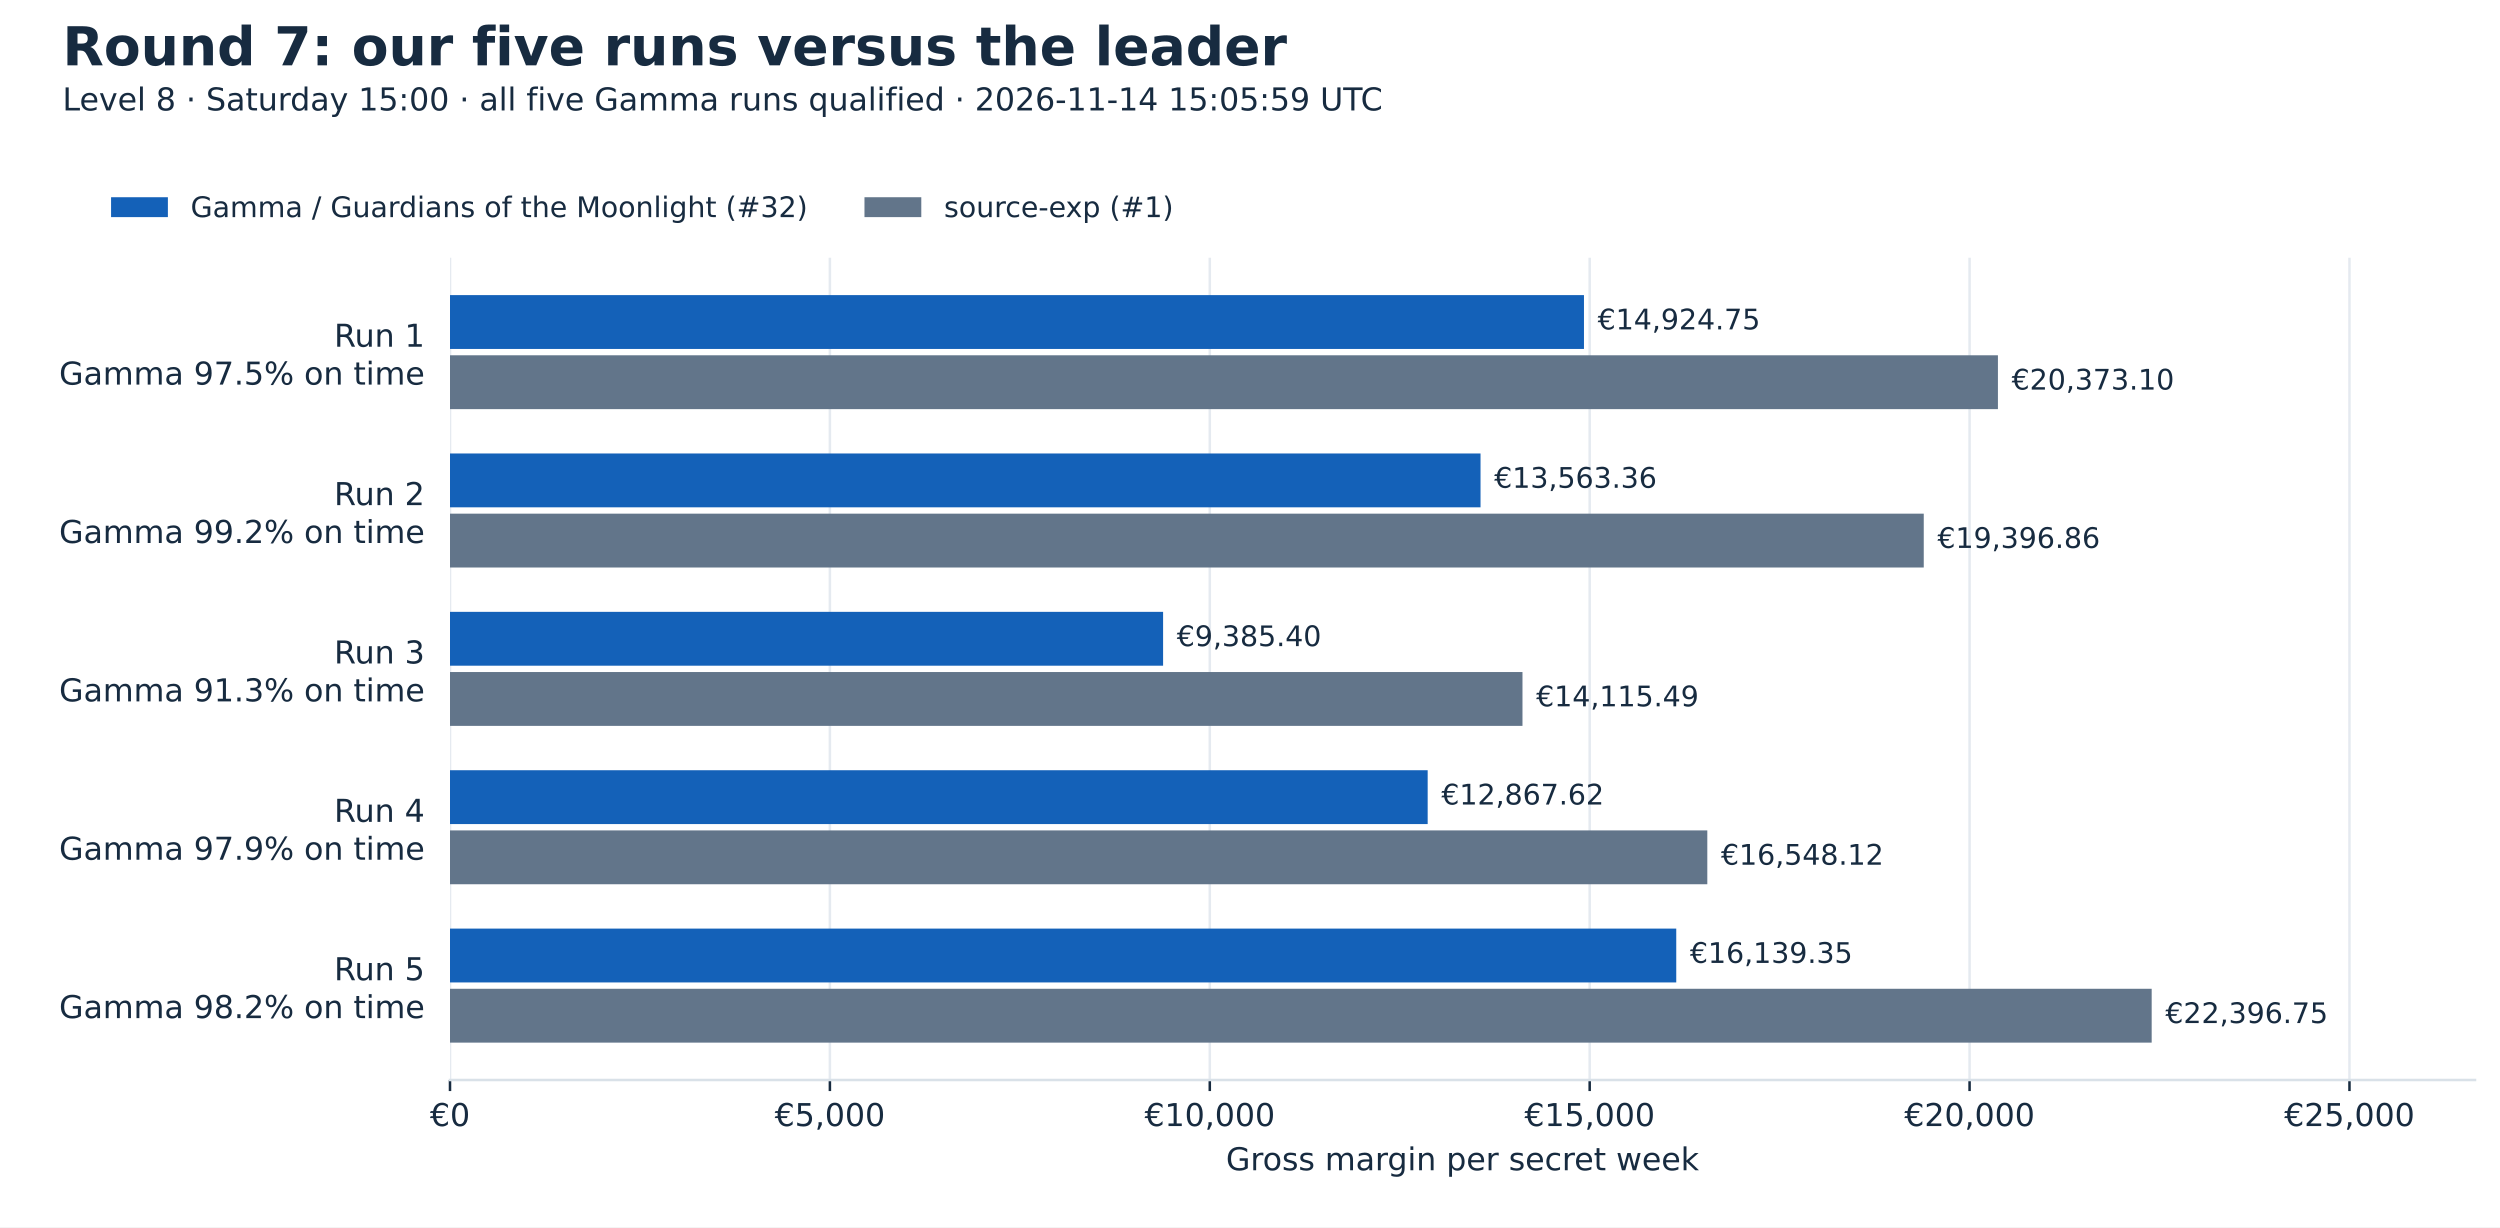
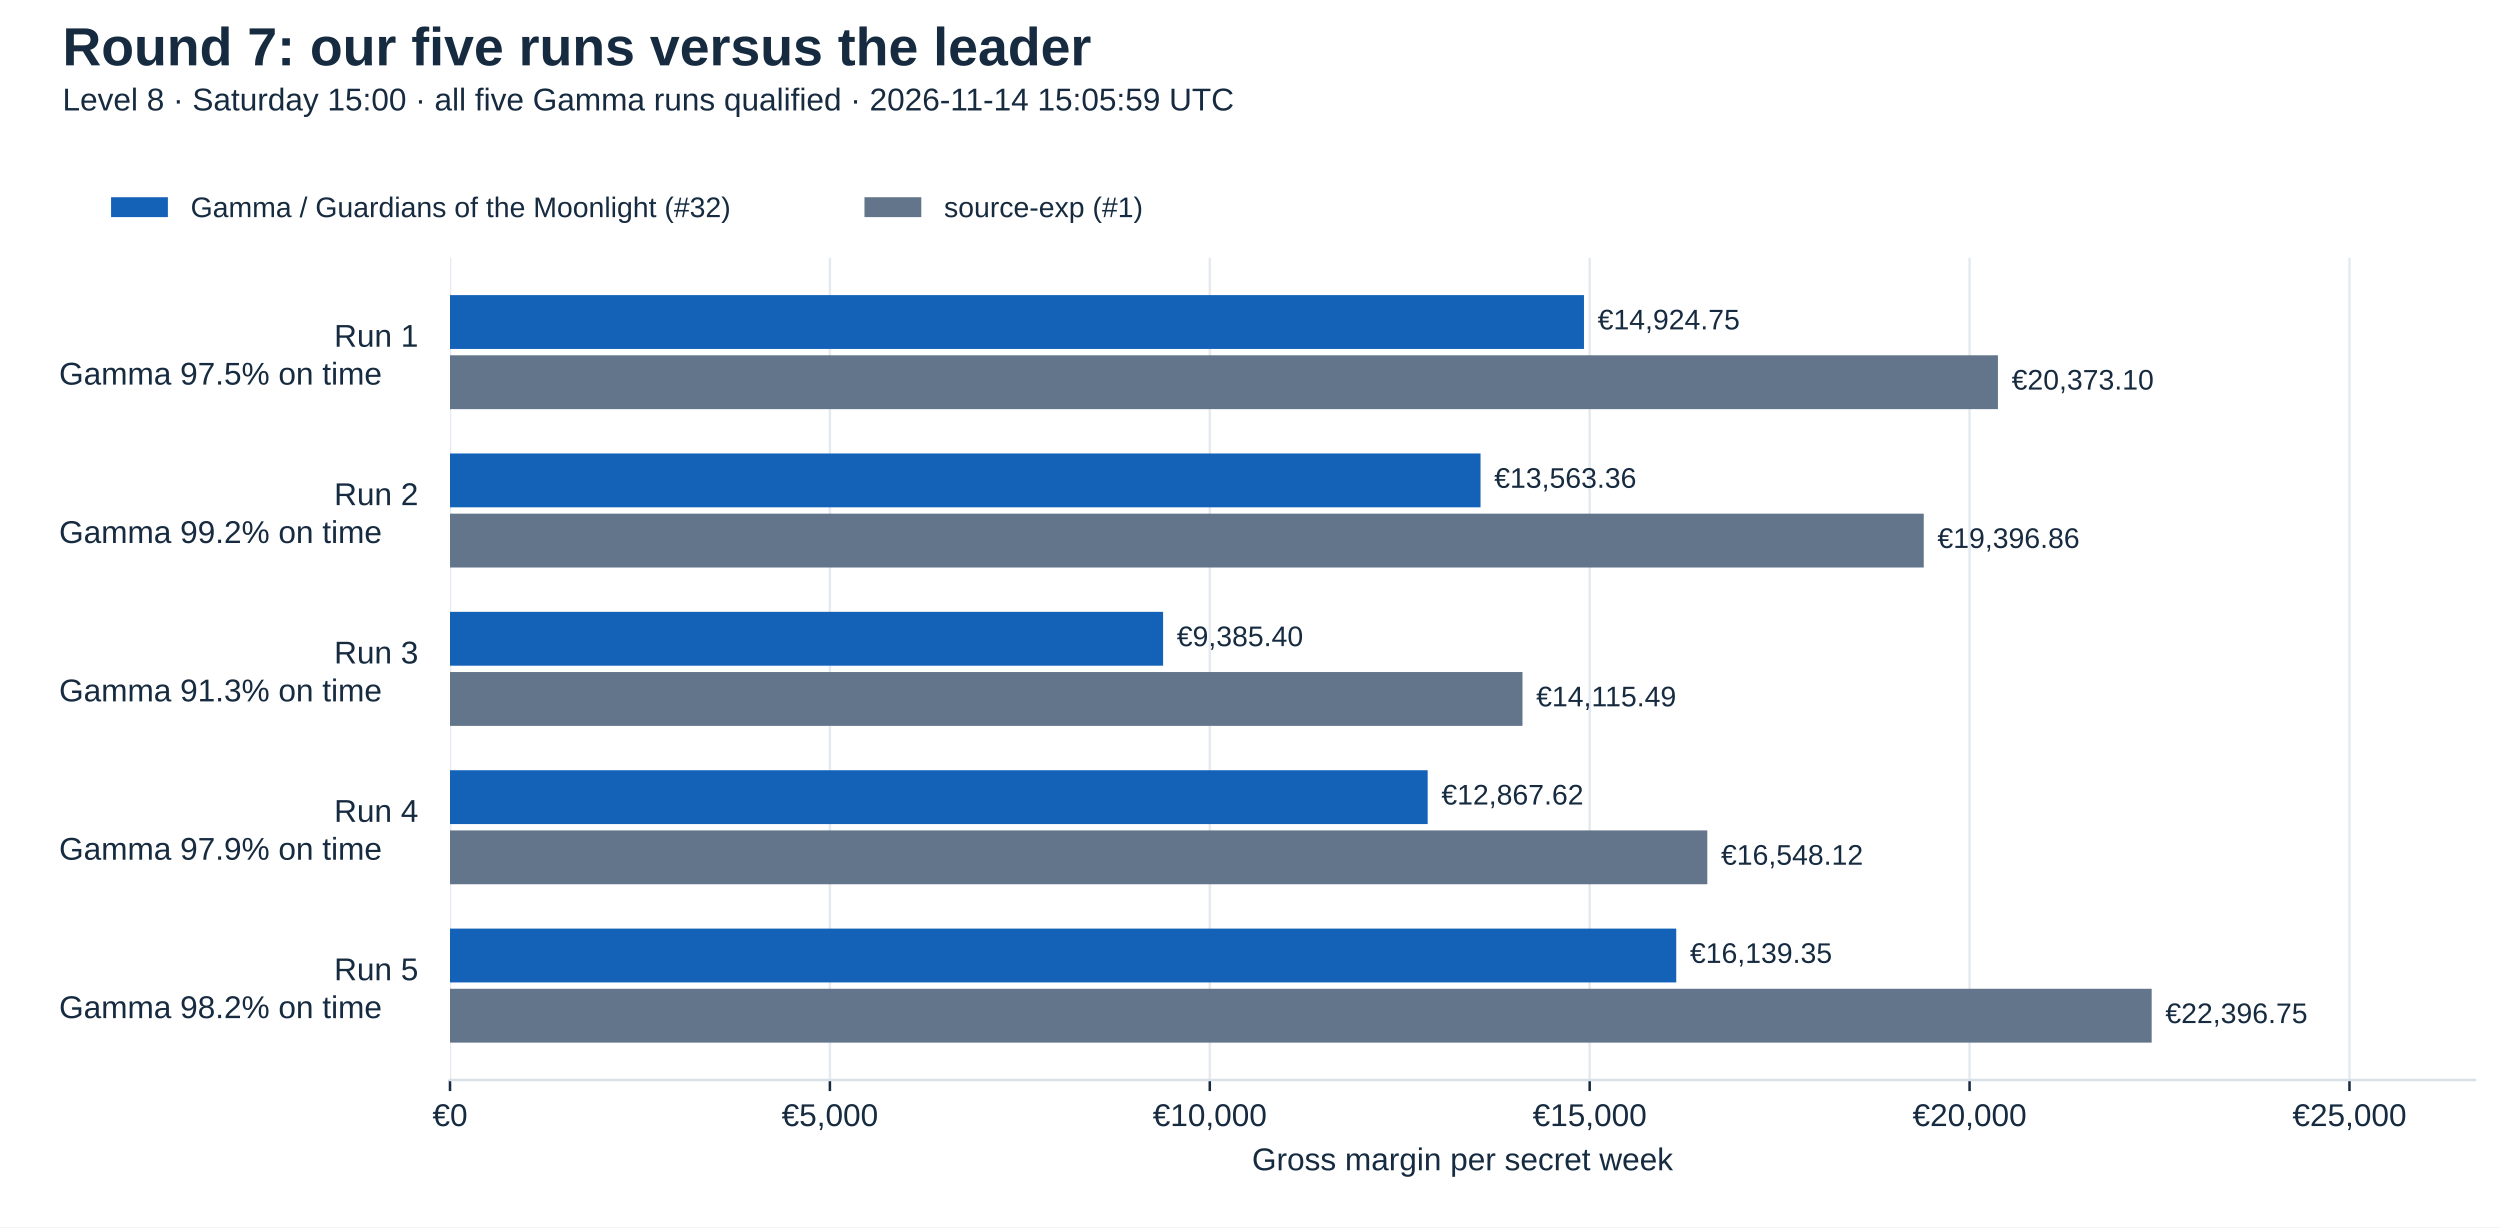
<svg xmlns="http://www.w3.org/2000/svg" xmlns:xlink="http://www.w3.org/1999/xlink" width="792pt" height="388.8pt" viewBox="0 0 792 388.8" version="1.1">
  <defs>
    <style type="text/css">*{stroke-linejoin: round; stroke-linecap: butt}</style>
  </defs>
  <g id="figure_1">
    <g id="patch_1">
      <path d="M 0 388.8 L 792 388.8 L 792 0 L 0 0 z " style="fill: #ffffff" />
    </g>
    <g id="axes_1">
      <g id="patch_2">
        <path d="M 142.56 342.144 L 784.08 342.144 L 784.08 81.648 L 142.56 81.648 z " style="fill: #ffffff" />
      </g>
      <g id="matplotlib.axis_1">
        <g id="xtick_1">
          <g id="line2d_1">
            <path d="M 142.56 342.144 L 142.56 81.648 " clip-path="url(#p0567522754)" style="fill: none; stroke: #e5eaf0; stroke-width: 0.8; stroke-linecap: square" />
          </g>
          <g id="line2d_2">
            <defs>
              <path id="ma4c303d3da" d="M 0 0 L 0 3.5 " style="stroke: #172b40; stroke-width: 0.8" />
            </defs>
            <g>
              <use xlink:href="#ma4c303d3da" x="142.56" y="342.144" style="fill: #172b40; stroke: #172b40; stroke-width: 0.8" />
            </g>
          </g>
          <g id="text_1">
-             <text style="font-size: 10px; font-family: 'DejaVu Sans'; text-anchor: middle; fill: #172b40" x="142.56" y="356.742" transform="rotate(-0 142.56 356.7417)">€0</text>
+             <text style="font-size: 10px; font-family: Arial, Helvetica, sans-serif; text-anchor: middle; fill: #172b40" x="142.56" y="356.742" transform="rotate(-0 142.56 356.7417)">€0</text>
          </g>
        </g>
        <g id="xtick_2">
          <g id="line2d_3">
            <path d="M 262.911 342.144 L 262.911 81.648 " clip-path="url(#p0567522754)" style="fill: none; stroke: #e5eaf0; stroke-width: 0.8; stroke-linecap: square" />
          </g>
          <g id="line2d_4">
            <g>
              <use xlink:href="#ma4c303d3da" x="262.911" y="342.144" style="fill: #172b40; stroke: #172b40; stroke-width: 0.8" />
            </g>
          </g>
          <g id="text_2">
-             <text style="font-size: 10px; font-family: 'DejaVu Sans'; text-anchor: middle; fill: #172b40" x="262.911" y="356.742" transform="rotate(-0 262.9106 356.7417)">€5,000</text>
+             <text style="font-size: 10px; font-family: Arial, Helvetica, sans-serif; text-anchor: middle; fill: #172b40" x="262.911" y="356.742" transform="rotate(-0 262.9106 356.7417)">€5,000</text>
          </g>
        </g>
        <g id="xtick_3">
          <g id="line2d_5">
            <path d="M 383.261 342.144 L 383.261 81.648 " clip-path="url(#p0567522754)" style="fill: none; stroke: #e5eaf0; stroke-width: 0.8; stroke-linecap: square" />
          </g>
          <g id="line2d_6">
            <g>
              <use xlink:href="#ma4c303d3da" x="383.261" y="342.144" style="fill: #172b40; stroke: #172b40; stroke-width: 0.8" />
            </g>
          </g>
          <g id="text_3">
-             <text style="font-size: 10px; font-family: 'DejaVu Sans'; text-anchor: middle; fill: #172b40" x="383.261" y="356.742" transform="rotate(-0 383.2612 356.7417)">€10,000</text>
+             <text style="font-size: 10px; font-family: Arial, Helvetica, sans-serif; text-anchor: middle; fill: #172b40" x="383.261" y="356.742" transform="rotate(-0 383.2612 356.7417)">€10,000</text>
          </g>
        </g>
        <g id="xtick_4">
          <g id="line2d_7">
            <path d="M 503.612 342.144 L 503.612 81.648 " clip-path="url(#p0567522754)" style="fill: none; stroke: #e5eaf0; stroke-width: 0.8; stroke-linecap: square" />
          </g>
          <g id="line2d_8">
            <g>
              <use xlink:href="#ma4c303d3da" x="503.612" y="342.144" style="fill: #172b40; stroke: #172b40; stroke-width: 0.8" />
            </g>
          </g>
          <g id="text_4">
-             <text style="font-size: 10px; font-family: 'DejaVu Sans'; text-anchor: middle; fill: #172b40" x="503.612" y="356.742" transform="rotate(-0 503.6118 356.7417)">€15,000</text>
+             <text style="font-size: 10px; font-family: Arial, Helvetica, sans-serif; text-anchor: middle; fill: #172b40" x="503.612" y="356.742" transform="rotate(-0 503.6118 356.7417)">€15,000</text>
          </g>
        </g>
        <g id="xtick_5">
          <g id="line2d_9">
            <path d="M 623.962 342.144 L 623.962 81.648 " clip-path="url(#p0567522754)" style="fill: none; stroke: #e5eaf0; stroke-width: 0.8; stroke-linecap: square" />
          </g>
          <g id="line2d_10">
            <g>
              <use xlink:href="#ma4c303d3da" x="623.962" y="342.144" style="fill: #172b40; stroke: #172b40; stroke-width: 0.8" />
            </g>
          </g>
          <g id="text_5">
-             <text style="font-size: 10px; font-family: 'DejaVu Sans'; text-anchor: middle; fill: #172b40" x="623.962" y="356.742" transform="rotate(-0 623.9624 356.7417)">€20,000</text>
+             <text style="font-size: 10px; font-family: Arial, Helvetica, sans-serif; text-anchor: middle; fill: #172b40" x="623.962" y="356.742" transform="rotate(-0 623.9624 356.7417)">€20,000</text>
          </g>
        </g>
        <g id="xtick_6">
          <g id="line2d_11">
            <path d="M 744.313 342.144 L 744.313 81.648 " clip-path="url(#p0567522754)" style="fill: none; stroke: #e5eaf0; stroke-width: 0.8; stroke-linecap: square" />
          </g>
          <g id="line2d_12">
            <g>
              <use xlink:href="#ma4c303d3da" x="744.313" y="342.144" style="fill: #172b40; stroke: #172b40; stroke-width: 0.8" />
            </g>
          </g>
          <g id="text_6">
-             <text style="font-size: 10px; font-family: 'DejaVu Sans'; text-anchor: middle; fill: #172b40" x="744.313" y="356.742" transform="rotate(-0 744.313 356.7417)">€25,000</text>
+             <text style="font-size: 10px; font-family: Arial, Helvetica, sans-serif; text-anchor: middle; fill: #172b40" x="744.313" y="356.742" transform="rotate(-0 744.313 356.7417)">€25,000</text>
          </g>
        </g>
        <g id="text_7">
-           <text style="font-size: 10px; font-family: 'DejaVu Sans'; text-anchor: middle; fill: #172b40" x="463.32" y="370.742" transform="rotate(-0 463.32 370.7424)">Gross margin per secret week</text>
+           <text style="font-size: 10px; font-family: Arial, Helvetica, sans-serif; text-anchor: middle; fill: #172b40" x="463.32" y="370.742" transform="rotate(-0 463.32 370.7424)">Gross margin per secret week</text>
        </g>
      </g>
      <g id="matplotlib.axis_2">
        <g id="ytick_1">
          <g id="line2d_13" />
          <g id="text_8">
-             <text style="font-size: 10px; font-family: 'DejaVu Sans'; fill: #172b40" transform="translate(105.8444 109.8488)">Run 1</text>
-             <text style="font-size: 10px; font-family: 'DejaVu Sans'; fill: #172b40" transform="translate(18.72406 121.8515)">Gamma 97.5% on time</text>
+             <text style="font-size: 10px; font-family: Arial, Helvetica, sans-serif; fill: #172b40" transform="translate(105.8444 109.8488)">Run 1</text>
+             <text style="font-size: 10px; font-family: Arial, Helvetica, sans-serif; fill: #172b40" transform="translate(18.72406 121.8515)">Gamma 97.5% on time</text>
          </g>
        </g>
        <g id="ytick_2">
          <g id="line2d_14" />
          <g id="text_9">
-             <text style="font-size: 10px; font-family: 'DejaVu Sans'; fill: #172b40" transform="translate(105.8444 160.0214)">Run 2</text>
-             <text style="font-size: 10px; font-family: 'DejaVu Sans'; fill: #172b40" transform="translate(18.72406 172.0241)">Gamma 99.2% on time</text>
+             <text style="font-size: 10px; font-family: Arial, Helvetica, sans-serif; fill: #172b40" transform="translate(105.8444 160.0214)">Run 2</text>
+             <text style="font-size: 10px; font-family: Arial, Helvetica, sans-serif; fill: #172b40" transform="translate(18.72406 172.0241)">Gamma 99.2% on time</text>
          </g>
        </g>
        <g id="ytick_3">
          <g id="line2d_15" />
          <g id="text_10">
-             <text style="font-size: 10px; font-family: 'DejaVu Sans'; fill: #172b40" transform="translate(105.8444 210.1939)">Run 3</text>
-             <text style="font-size: 10px; font-family: 'DejaVu Sans'; fill: #172b40" transform="translate(18.72406 222.1967)">Gamma 91.3% on time</text>
+             <text style="font-size: 10px; font-family: Arial, Helvetica, sans-serif; fill: #172b40" transform="translate(105.8444 210.1939)">Run 3</text>
+             <text style="font-size: 10px; font-family: Arial, Helvetica, sans-serif; fill: #172b40" transform="translate(18.72406 222.1967)">Gamma 91.3% on time</text>
          </g>
        </g>
        <g id="ytick_4">
          <g id="line2d_16" />
          <g id="text_11">
-             <text style="font-size: 10px; font-family: 'DejaVu Sans'; fill: #172b40" transform="translate(105.8444 260.3665)">Run 4</text>
-             <text style="font-size: 10px; font-family: 'DejaVu Sans'; fill: #172b40" transform="translate(18.72406 272.3693)">Gamma 97.9% on time</text>
+             <text style="font-size: 10px; font-family: Arial, Helvetica, sans-serif; fill: #172b40" transform="translate(105.8444 260.3665)">Run 4</text>
+             <text style="font-size: 10px; font-family: Arial, Helvetica, sans-serif; fill: #172b40" transform="translate(18.72406 272.3693)">Gamma 97.9% on time</text>
          </g>
        </g>
        <g id="ytick_5">
          <g id="line2d_17" />
          <g id="text_12">
-             <text style="font-size: 10px; font-family: 'DejaVu Sans'; fill: #172b40" transform="translate(105.8444 310.5391)">Run 5</text>
-             <text style="font-size: 10px; font-family: 'DejaVu Sans'; fill: #172b40" transform="translate(18.72406 322.5418)">Gamma 98.2% on time</text>
+             <text style="font-size: 10px; font-family: Arial, Helvetica, sans-serif; fill: #172b40" transform="translate(105.8444 310.5391)">Run 5</text>
+             <text style="font-size: 10px; font-family: Arial, Helvetica, sans-serif; fill: #172b40" transform="translate(18.72406 322.5418)">Gamma 98.2% on time</text>
          </g>
        </g>
      </g>
      <g id="patch_3">
        <path d="M 142.56 342.144 L 784.08 342.144 " style="fill: none; stroke: #d9e1e8; stroke-width: 0.8; stroke-linejoin: miter; stroke-linecap: square" />
      </g>
      <g id="patch_4">
        <path d="M 142.56 93.489 L 501.801 93.489 L 501.801 110.547 L 142.56 110.547 z " clip-path="url(#p0567522754)" style="fill: #1461b8" />
      </g>
      <g id="patch_5">
        <path d="M 142.56 143.661 L 469.032 143.661 L 469.032 160.72 L 142.56 160.72 z " clip-path="url(#p0567522754)" style="fill: #1461b8" />
      </g>
      <g id="patch_6">
        <path d="M 142.56 193.834 L 368.468 193.834 L 368.468 210.893 L 142.56 210.893 z " clip-path="url(#p0567522754)" style="fill: #1461b8" />
      </g>
      <g id="patch_7">
        <path d="M 142.56 244.006 L 452.285 244.006 L 452.285 261.065 L 142.56 261.065 z " clip-path="url(#p0567522754)" style="fill: #1461b8" />
      </g>
      <g id="patch_8">
        <path d="M 142.56 294.179 L 531.036 294.179 L 531.036 311.238 L 142.56 311.238 z " clip-path="url(#p0567522754)" style="fill: #1461b8" />
      </g>
      <g id="text_13">
-         <text style="font-size: 9px; font-family: 'DejaVu Sans'; text-anchor: start; fill: #172b40" x="506.133" y="104.356" transform="rotate(-0 506.1331 104.356)">€14,924.75</text>
+         <text style="font-size: 9px; font-family: Arial, Helvetica, sans-serif; text-anchor: start; fill: #172b40" x="506.133" y="104.356" transform="rotate(-0 506.1331 104.356)">€14,924.75</text>
      </g>
      <g id="text_14">
-         <text style="font-size: 9px; font-family: 'DejaVu Sans'; text-anchor: start; fill: #172b40" x="473.364" y="154.529" transform="rotate(-0 473.3643 154.5285)">€13,563.36</text>
+         <text style="font-size: 9px; font-family: Arial, Helvetica, sans-serif; text-anchor: start; fill: #172b40" x="473.364" y="154.529" transform="rotate(-0 473.3643 154.5285)">€13,563.36</text>
      </g>
      <g id="text_15">
-         <text style="font-size: 9px; font-family: 'DejaVu Sans'; text-anchor: start; fill: #172b40" x="372.8" y="204.701" transform="rotate(-0 372.8003 204.7011)">€9,385.40</text>
+         <text style="font-size: 9px; font-family: Arial, Helvetica, sans-serif; text-anchor: start; fill: #172b40" x="372.8" y="204.701" transform="rotate(-0 372.8003 204.7011)">€9,385.40</text>
      </g>
      <g id="text_16">
-         <text style="font-size: 9px; font-family: 'DejaVu Sans'; text-anchor: start; fill: #172b40" x="456.618" y="254.874" transform="rotate(-0 456.6178 254.8737)">€12,867.62</text>
+         <text style="font-size: 9px; font-family: Arial, Helvetica, sans-serif; text-anchor: start; fill: #172b40" x="456.618" y="254.874" transform="rotate(-0 456.6178 254.8737)">€12,867.62</text>
      </g>
      <g id="text_17">
-         <text style="font-size: 9px; font-family: 'DejaVu Sans'; text-anchor: start; fill: #172b40" x="535.369" y="305.046" transform="rotate(-0 535.3687 305.0462)">€16,139.35</text>
+         <text style="font-size: 9px; font-family: Arial, Helvetica, sans-serif; text-anchor: start; fill: #172b40" x="535.369" y="305.046" transform="rotate(-0 535.3687 305.0462)">€16,139.35</text>
      </g>
      <g id="patch_9">
        <path d="M 142.56 112.554 L 632.943 112.554 L 632.943 129.613 L 142.56 129.613 z " clip-path="url(#p0567522754)" style="fill: #62758a" />
      </g>
      <g id="patch_10">
        <path d="M 142.56 162.727 L 609.445 162.727 L 609.445 179.786 L 142.56 179.786 z " clip-path="url(#p0567522754)" style="fill: #62758a" />
      </g>
      <g id="patch_11">
        <path d="M 142.56 212.899 L 482.322 212.899 L 482.322 229.958 L 142.56 229.958 z " clip-path="url(#p0567522754)" style="fill: #62758a" />
      </g>
      <g id="patch_12">
        <path d="M 142.56 263.072 L 540.875 263.072 L 540.875 280.131 L 142.56 280.131 z " clip-path="url(#p0567522754)" style="fill: #62758a" />
      </g>
      <g id="patch_13">
        <path d="M 142.56 313.245 L 681.652 313.245 L 681.652 330.303 L 142.56 330.303 z " clip-path="url(#p0567522754)" style="fill: #62758a" />
      </g>
      <g id="text_18">
-         <text style="font-size: 9px; font-family: 'DejaVu Sans'; text-anchor: start; fill: #172b40" x="637.276" y="123.422" transform="rotate(-0 637.2756 123.4215)">€20,373.10</text>
+         <text style="font-size: 9px; font-family: Arial, Helvetica, sans-serif; text-anchor: start; fill: #172b40" x="637.276" y="123.422" transform="rotate(-0 637.2756 123.4215)">€20,373.10</text>
      </g>
      <g id="text_19">
-         <text style="font-size: 9px; font-family: 'DejaVu Sans'; text-anchor: start; fill: #172b40" x="613.777" y="173.594" transform="rotate(-0 613.7773 173.5941)">€19,396.86</text>
+         <text style="font-size: 9px; font-family: Arial, Helvetica, sans-serif; text-anchor: start; fill: #172b40" x="613.777" y="173.594" transform="rotate(-0 613.7773 173.5941)">€19,396.86</text>
      </g>
      <g id="text_20">
-         <text style="font-size: 9px; font-family: 'DejaVu Sans'; text-anchor: start; fill: #172b40" x="486.654" y="223.767" transform="rotate(-0 486.6541 223.7667)">€14,115.49</text>
+         <text style="font-size: 9px; font-family: Arial, Helvetica, sans-serif; text-anchor: start; fill: #172b40" x="486.654" y="223.767" transform="rotate(-0 486.6541 223.7667)">€14,115.49</text>
      </g>
      <g id="text_21">
-         <text style="font-size: 9px; font-family: 'DejaVu Sans'; text-anchor: start; fill: #172b40" x="545.208" y="273.939" transform="rotate(-0 545.2078 273.9393)">€16,548.12</text>
+         <text style="font-size: 9px; font-family: Arial, Helvetica, sans-serif; text-anchor: start; fill: #172b40" x="545.208" y="273.939" transform="rotate(-0 545.2078 273.9393)">€16,548.12</text>
      </g>
      <g id="text_22">
-         <text style="font-size: 9px; font-family: 'DejaVu Sans'; text-anchor: start; fill: #172b40" x="685.985" y="324.112" transform="rotate(-0 685.9851 324.1118)">€22,396.75</text>
+         <text style="font-size: 9px; font-family: Arial, Helvetica, sans-serif; text-anchor: start; fill: #172b40" x="685.985" y="324.112" transform="rotate(-0 685.9851 324.1118)">€22,396.75</text>
      </g>
      <g id="legend_1">
        <g id="patch_14">
          <path d="M 35.186 68.781 L 53.186 68.781 L 53.186 62.481 L 35.186 62.481 z " style="fill: #1461b8" />
        </g>
        <g id="text_23">
-           <text style="font-size: 9px; font-family: 'DejaVu Sans'; text-anchor: start; fill: #172b40" x="60.386" y="68.781" transform="rotate(-0 60.3864 68.78093)">Gamma / Guardians of the Moonlight (#32)</text>
+           <text style="font-size: 9px; font-family: Arial, Helvetica, sans-serif; text-anchor: start; fill: #172b40" x="60.386" y="68.781" transform="rotate(-0 60.3864 68.78093)">Gamma / Guardians of the Moonlight (#32)</text>
        </g>
        <g id="patch_15">
          <path d="M 273.865 68.781 L 291.865 68.781 L 291.865 62.481 L 273.865 62.481 z " style="fill: #62758a" />
        </g>
        <g id="text_24">
-           <text style="font-size: 9px; font-family: 'DejaVu Sans'; text-anchor: start; fill: #172b40" x="299.065" y="68.781" transform="rotate(-0 299.065 68.78093)">source-exp (#1)</text>
+           <text style="font-size: 9px; font-family: Arial, Helvetica, sans-serif; text-anchor: start; fill: #172b40" x="299.065" y="68.781" transform="rotate(-0 299.065 68.78093)">source-exp (#1)</text>
        </g>
      </g>
    </g>
    <g id="text_25">
-       <text style="font-weight: 700; font-size: 17px; font-family: 'DejaVu Sans'; text-anchor: start; fill: #172b40" x="19.8" y="20.693" transform="rotate(-0 19.8 20.69334)">Round 7: our five runs versus the leader</text>
+       <text style="font-weight: 700; font-size: 17px; font-family: Arial, Helvetica, sans-serif; text-anchor: start; fill: #172b40" x="19.8" y="20.693" transform="rotate(-0 19.8 20.69334)">Round 7: our five runs versus the leader</text>
    </g>
    <g id="text_26">
-       <text style="font-size: 10px; font-family: 'DejaVu Sans'; text-anchor: start; fill: #172b40" x="19.8" y="34.992" transform="rotate(-0 19.8 34.992)">Level 8 · Saturday 15:00 · all five Gamma runs qualified · 2026-11-14 15:05:59 UTC</text>
+       <text style="font-size: 10px; font-family: Arial, Helvetica, sans-serif; text-anchor: start; fill: #172b40" x="19.8" y="34.992" transform="rotate(-0 19.8 34.992)">Level 8 · Saturday 15:00 · all five Gamma runs qualified · 2026-11-14 15:05:59 UTC</text>
    </g>
  </g>
  <defs>
    <clipPath id="p0567522754">
      <rect x="142.56" y="81.648" width="641.52" height="260.496" />
    </clipPath>
  </defs>
</svg>
